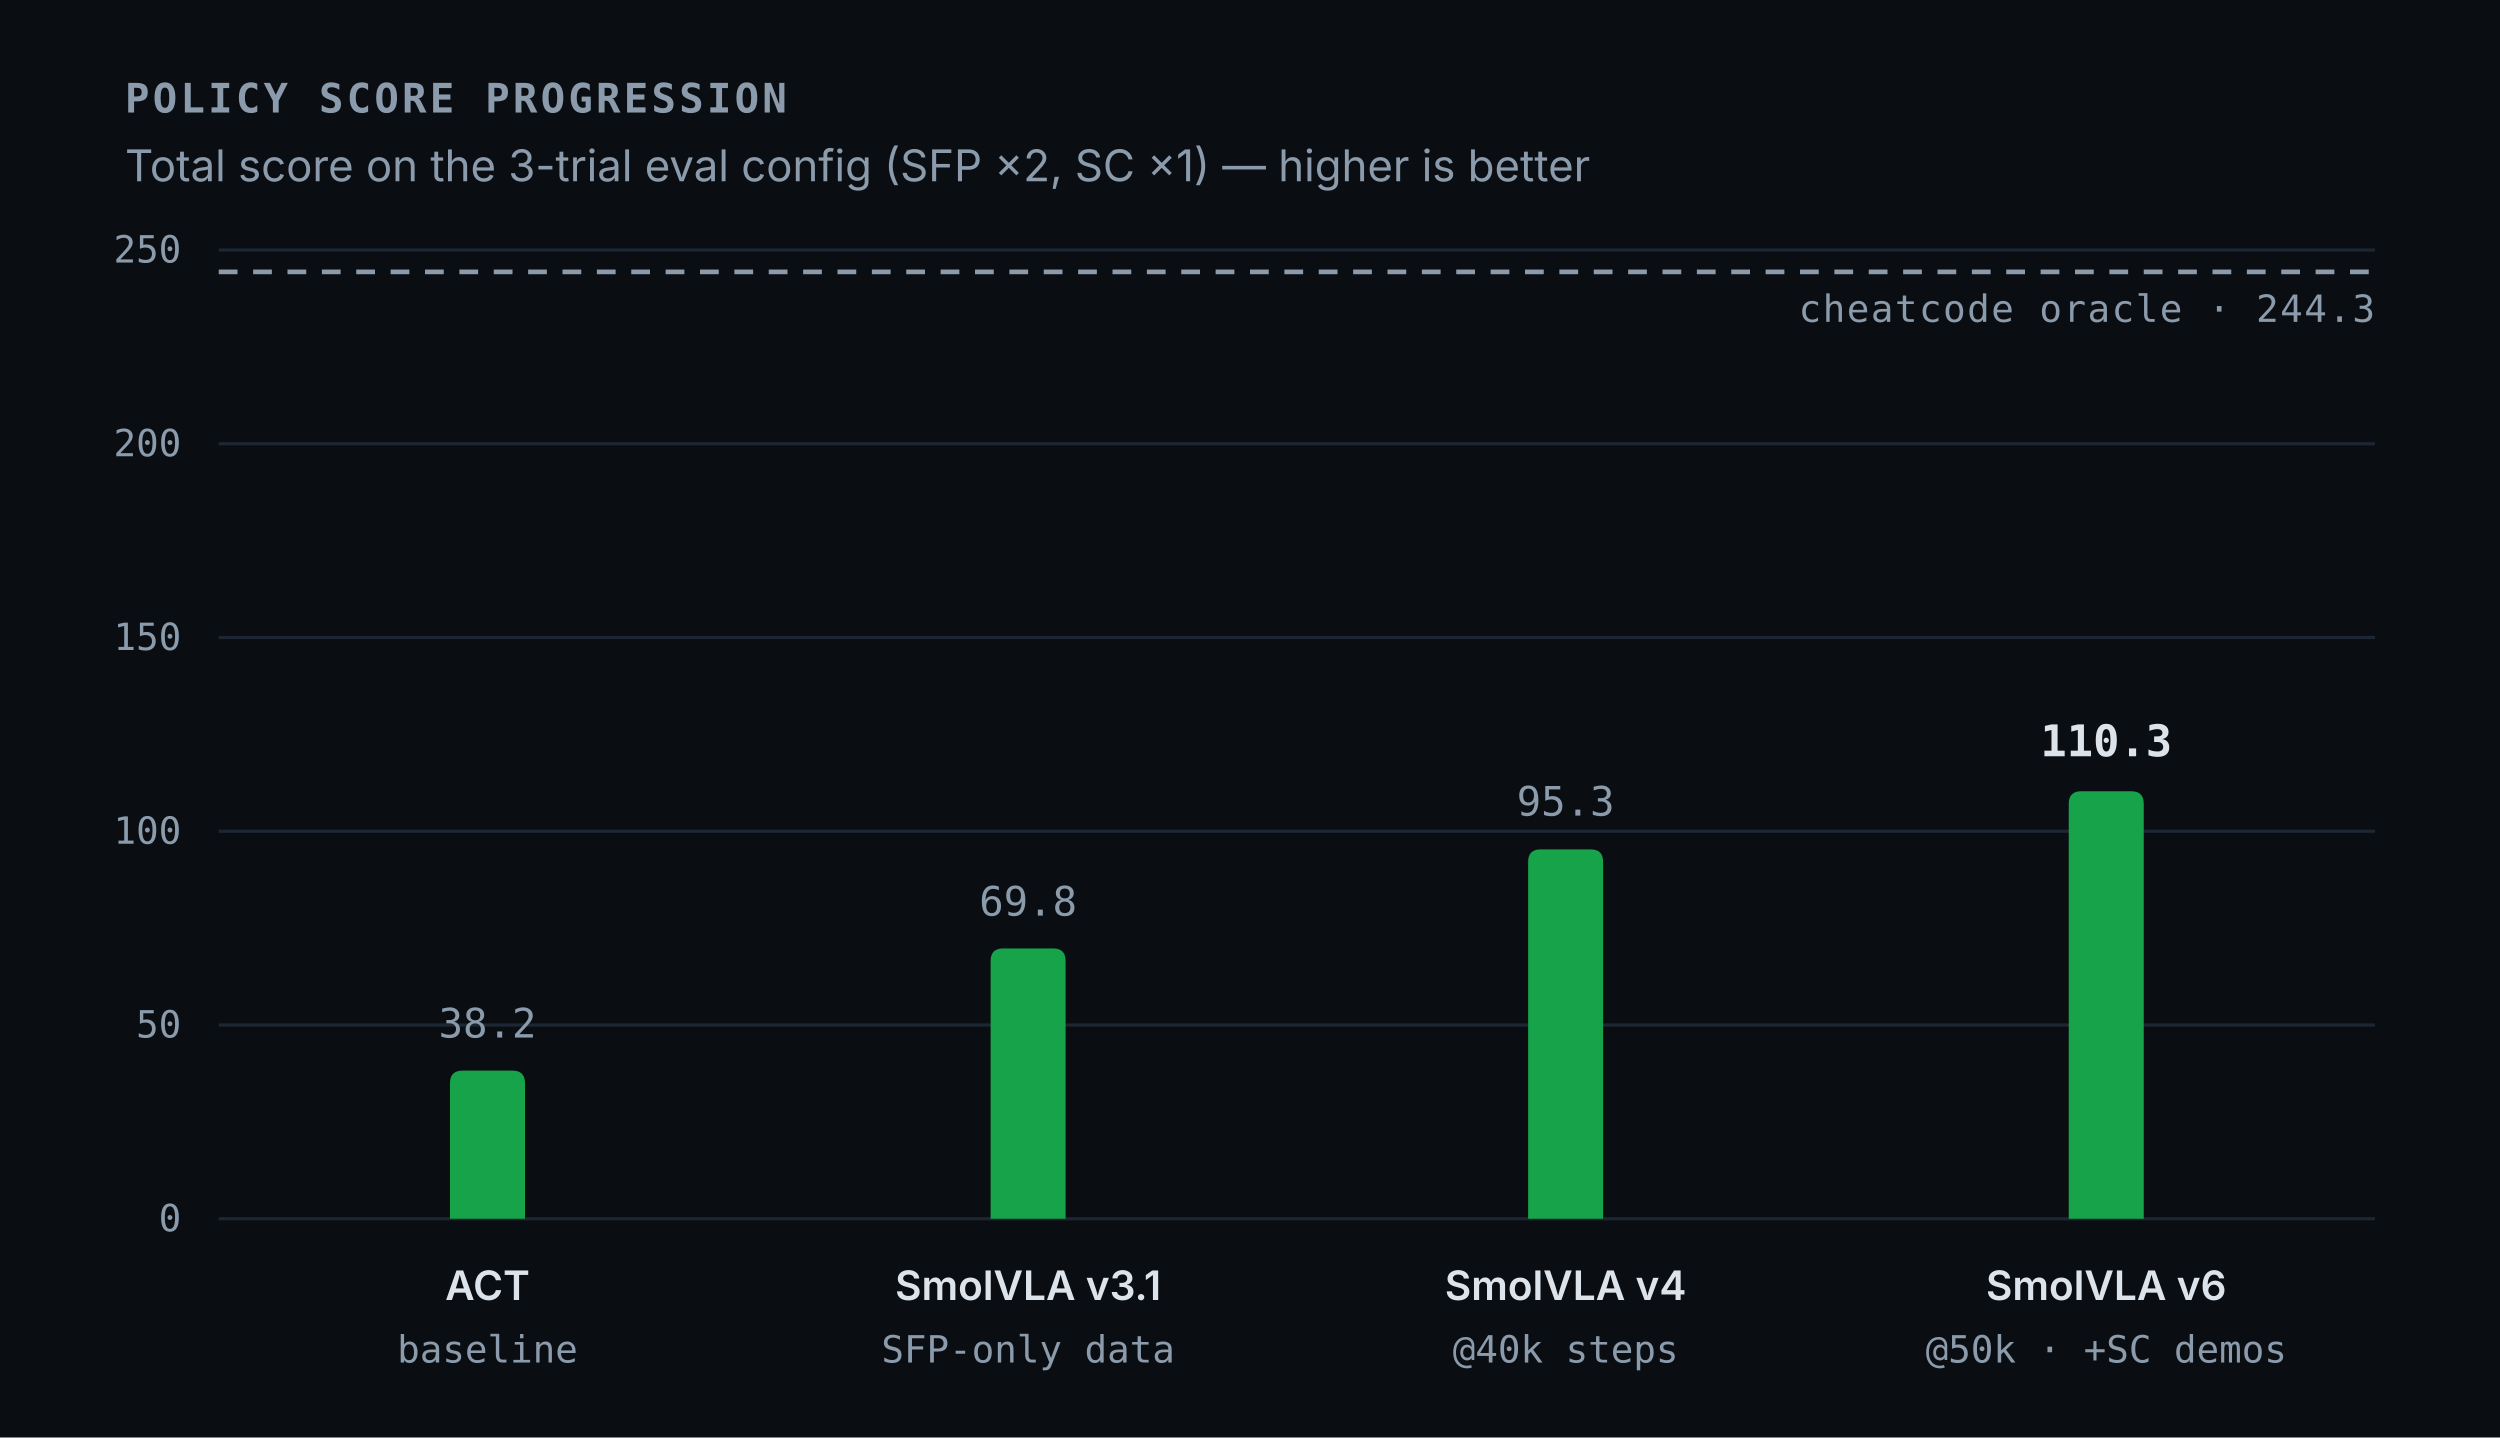
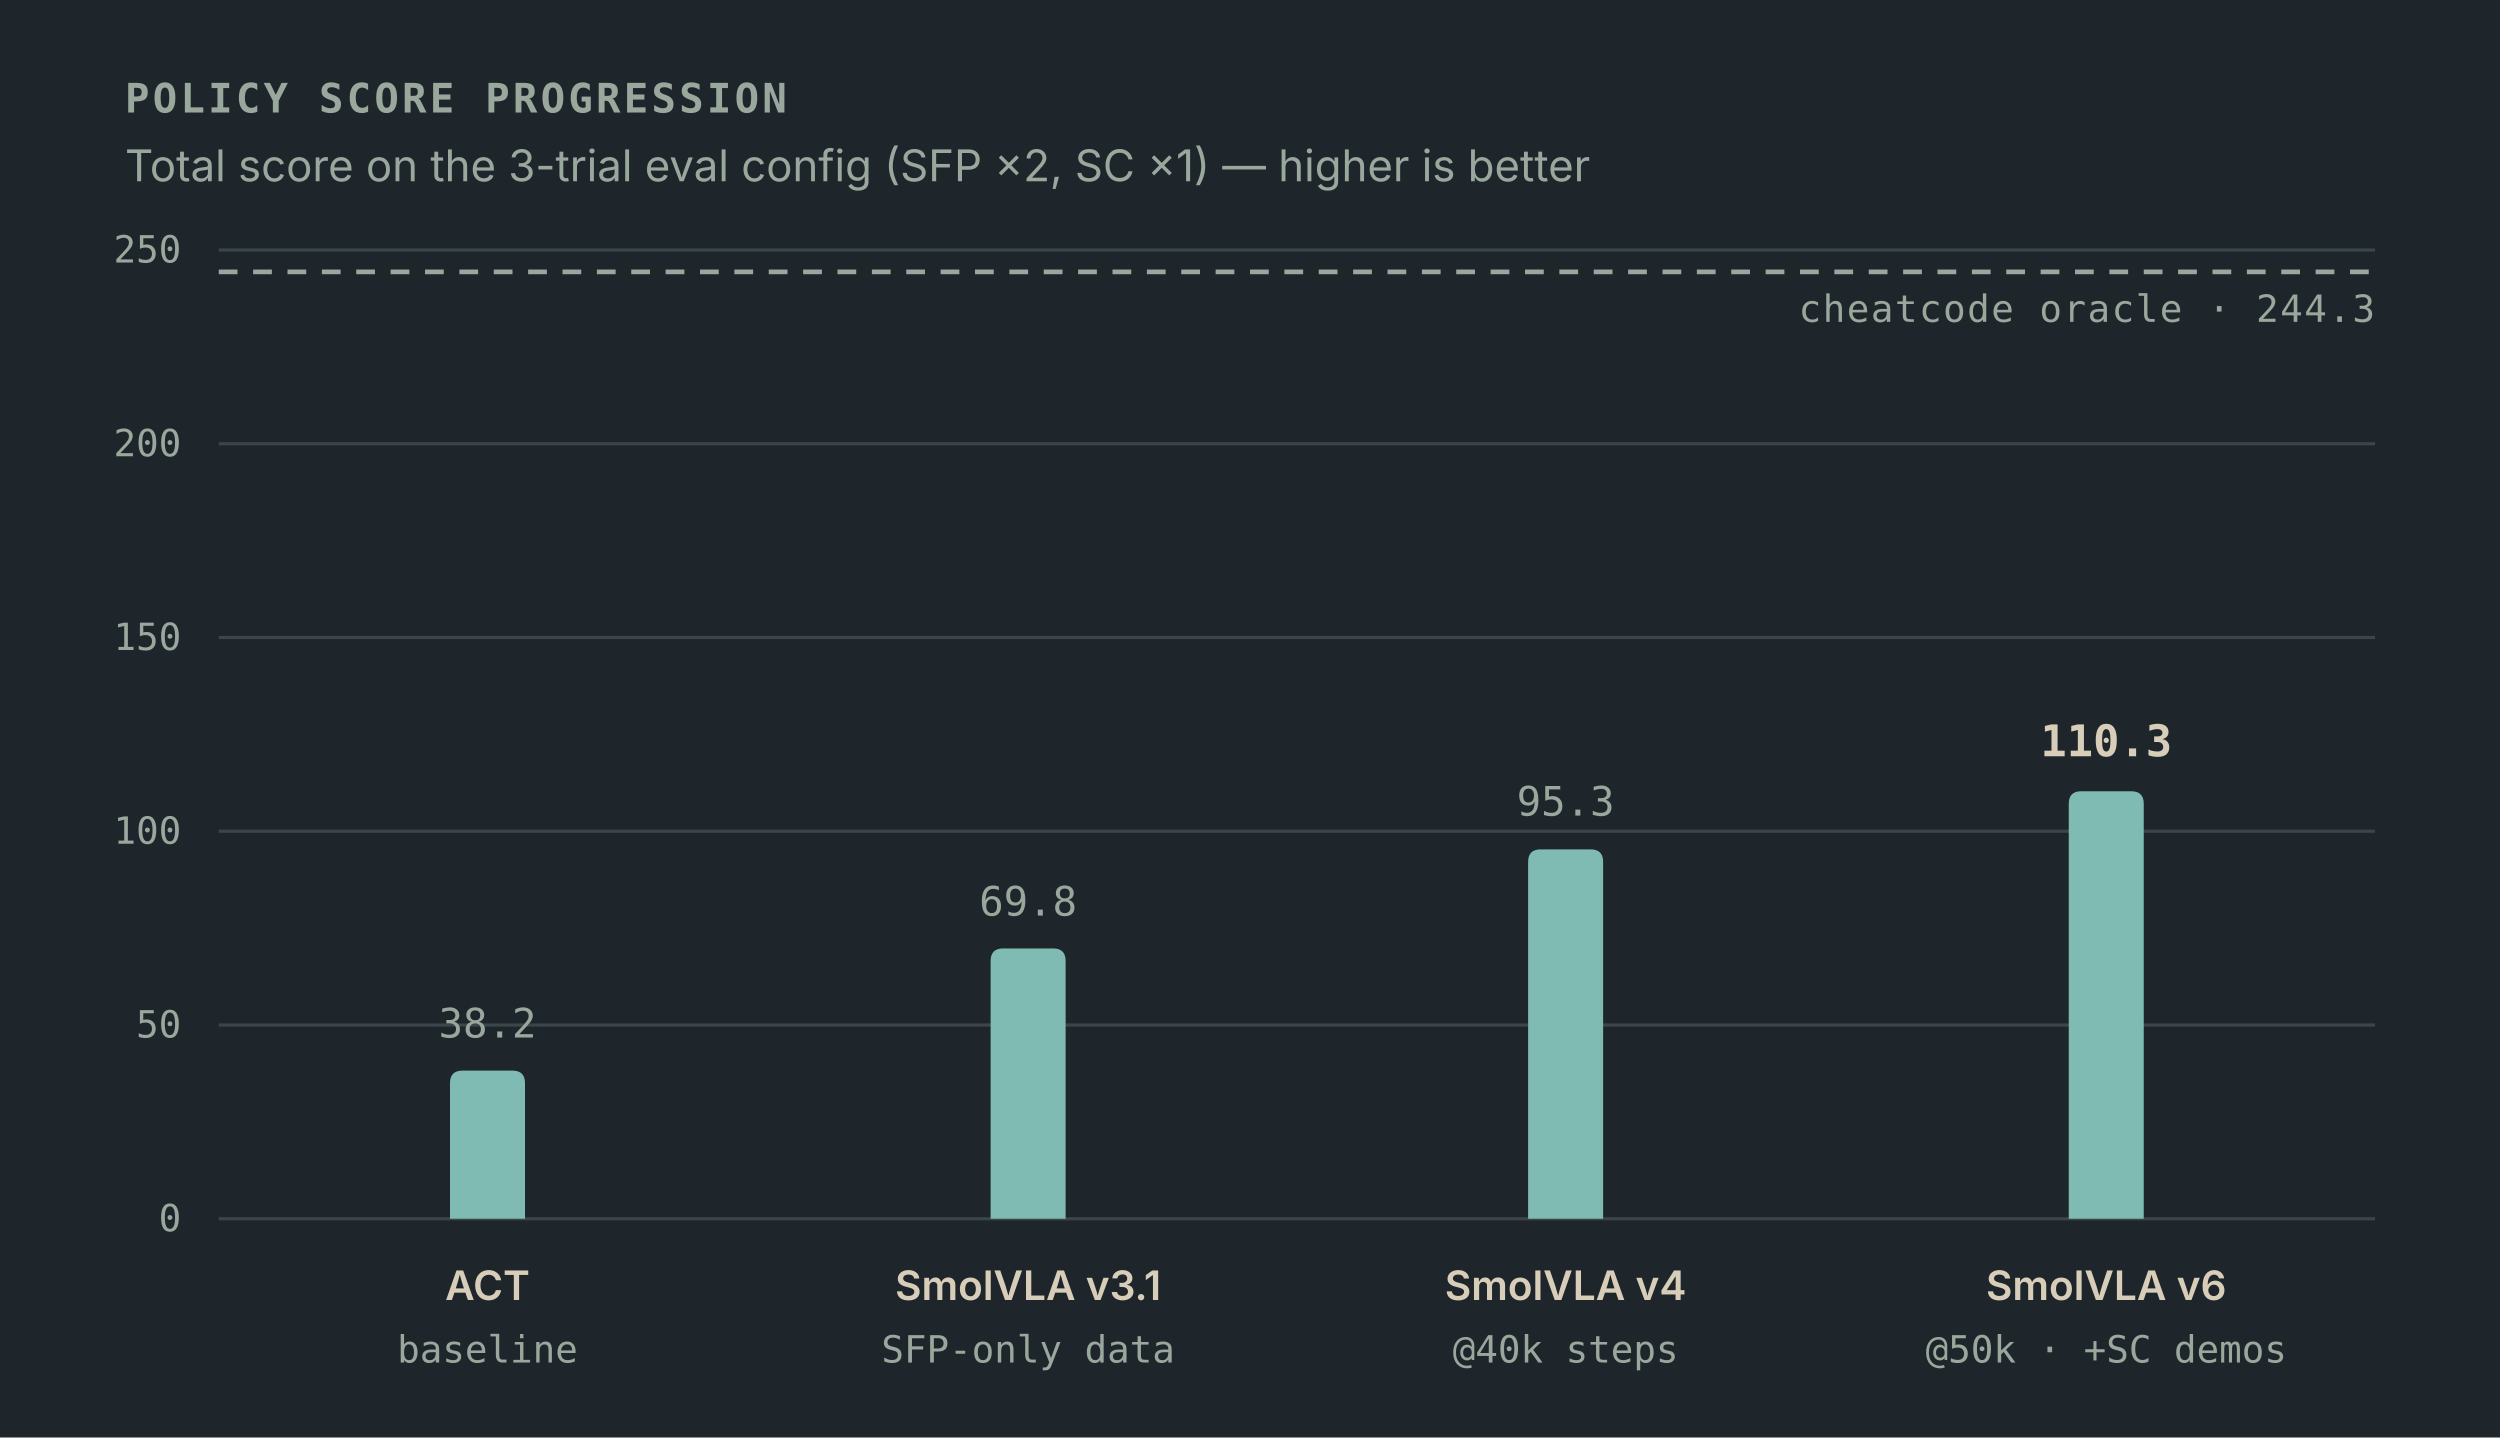
<svg xmlns="http://www.w3.org/2000/svg" viewBox="0 0 800 460" width="800" height="460" role="img" aria-label="Bar chart of policy score progression: ACT baseline 38.2, SmolVLA v3.1 69.8, v4 95.3, v6 110.3, against a CheatCode oracle ceiling of 244.3">
  <style>
-     .bg { fill: #0a0e12; }
-     .head { font: 600 13px ui-monospace, "SF Mono", Menlo, Consolas, monospace; fill: #8b9bab; letter-spacing: 0.08em; }
-     .subtitle { font: 400 14px system-ui, -apple-system, "Segoe UI", sans-serif; fill: #8b9bab; }
-     .grid { stroke: #1d2733; stroke-width: 1; }
-     .tick { font: 400 12px ui-monospace, "SF Mono", Menlo, Consolas, monospace; fill: #8b9bab; }
-     .bar { fill: #16a34a; }
-     .val { font: 400 13px ui-monospace, "SF Mono", Menlo, Consolas, monospace; fill: #8b9bab; }
-     .val-hero { font: 600 14px ui-monospace, "SF Mono", Menlo, Consolas, monospace; fill: #dce3ea; }
-     .xlab { font: 600 13px system-ui, -apple-system, "Segoe UI", sans-serif; fill: #dce3ea; }
-     .xsub { font: 400 12px ui-monospace, "SF Mono", Menlo, Consolas, monospace; fill: #8b9bab; }
-     .ref { stroke: #8b9bab; stroke-width: 1.5; stroke-dasharray: 6 5; }
-     .reflab { font: 400 12px ui-monospace, "SF Mono", Menlo, Consolas, monospace; fill: #8b9bab; letter-spacing: 0.04em; }
+     .bg { fill: #1e262b; }
+     .head { font: 600 13px ui-monospace, "SF Mono", Menlo, Consolas, monospace; fill: #9aa79d; letter-spacing: 0.08em; }
+     .subtitle { font: 400 14px system-ui, -apple-system, "Segoe UI", sans-serif; fill: #9aa79d; }
+     .grid { stroke: #3a464a; stroke-width: 1; }
+     .tick { font: 400 12px ui-monospace, "SF Mono", Menlo, Consolas, monospace; fill: #9aa79d; }
+     .bar { fill: #7fbbb3; }
+     .val { font: 400 13px ui-monospace, "SF Mono", Menlo, Consolas, monospace; fill: #9aa79d; }
+     .val-hero { font: 600 14px ui-monospace, "SF Mono", Menlo, Consolas, monospace; fill: #d8cdb8; }
+     .xlab { font: 600 13px system-ui, -apple-system, "Segoe UI", sans-serif; fill: #d8cdb8; }
+     .xsub { font: 400 12px ui-monospace, "SF Mono", Menlo, Consolas, monospace; fill: #9aa79d; }
+     .ref { stroke: #9aa79d; stroke-width: 1.5; stroke-dasharray: 6 5; }
+     .reflab { font: 400 12px ui-monospace, "SF Mono", Menlo, Consolas, monospace; fill: #9aa79d; letter-spacing: 0.04em; }
  </style>
  <rect class="bg" x="0" y="0" width="800" height="460" />
  <text class="head" x="40" y="36">POLICY SCORE PROGRESSION</text>
  <text class="subtitle" x="40" y="58">Total score on the 3-trial eval config (SFP ×2, SC ×1) — higher is better</text>
  <line class="grid" x1="70" y1="390" x2="760" y2="390" />
  <line class="grid" x1="70" y1="328" x2="760" y2="328" />
  <line class="grid" x1="70" y1="266" x2="760" y2="266" />
  <line class="grid" x1="70" y1="204" x2="760" y2="204" />
  <line class="grid" x1="70" y1="142" x2="760" y2="142" />
  <line class="grid" x1="70" y1="80" x2="760" y2="80" />
  <text class="tick" x="58" y="394" text-anchor="end">0</text>
  <text class="tick" x="58" y="332" text-anchor="end">50</text>
  <text class="tick" x="58" y="270" text-anchor="end">100</text>
  <text class="tick" x="58" y="208" text-anchor="end">150</text>
  <text class="tick" x="58" y="146" text-anchor="end">200</text>
  <text class="tick" x="58" y="84" text-anchor="end">250</text>
  <line class="ref" x1="70" y1="87" x2="760" y2="87" />
  <text class="reflab" x="760" y="103" text-anchor="end">cheatcode oracle · 244.3</text>
  <path class="bar" d="M 144 390 L 144 346.6 Q 144 342.6 148 342.6 L 164 342.6 Q 168 342.6 168 346.6 L 168 390 Z" />
  <path class="bar" d="M 317 390 L 317 307.5 Q 317 303.5 321 303.5 L 337 303.5 Q 341 303.5 341 307.5 L 341 390 Z" />
  <path class="bar" d="M 489 390 L 489 275.8 Q 489 271.8 493 271.8 L 509 271.8 Q 513 271.8 513 275.8 L 513 390 Z" />
  <path class="bar" d="M 662 390 L 662 257.2 Q 662 253.2 666 253.2 L 682 253.2 Q 686 253.2 686 257.2 L 686 390 Z" />
  <text class="val" x="156" y="332" text-anchor="middle">38.2</text>
  <text class="val" x="329" y="293" text-anchor="middle">69.8</text>
  <text class="val" x="501" y="261" text-anchor="middle">95.3</text>
  <text class="val-hero" x="674" y="242" text-anchor="middle">110.3</text>
  <text class="xlab" x="156" y="416" text-anchor="middle">ACT</text>
  <text class="xsub" x="156" y="436" text-anchor="middle">baseline</text>
  <text class="xlab" x="329" y="416" text-anchor="middle">SmolVLA v3.1</text>
  <text class="xsub" x="329" y="436" text-anchor="middle">SFP-only data</text>
  <text class="xlab" x="501" y="416" text-anchor="middle">SmolVLA v4</text>
  <text class="xsub" x="501" y="436" text-anchor="middle">@40k steps</text>
  <text class="xlab" x="674" y="416" text-anchor="middle">SmolVLA v6</text>
  <text class="xsub" x="674" y="436" text-anchor="middle">@50k · +SC demos</text>
</svg>
